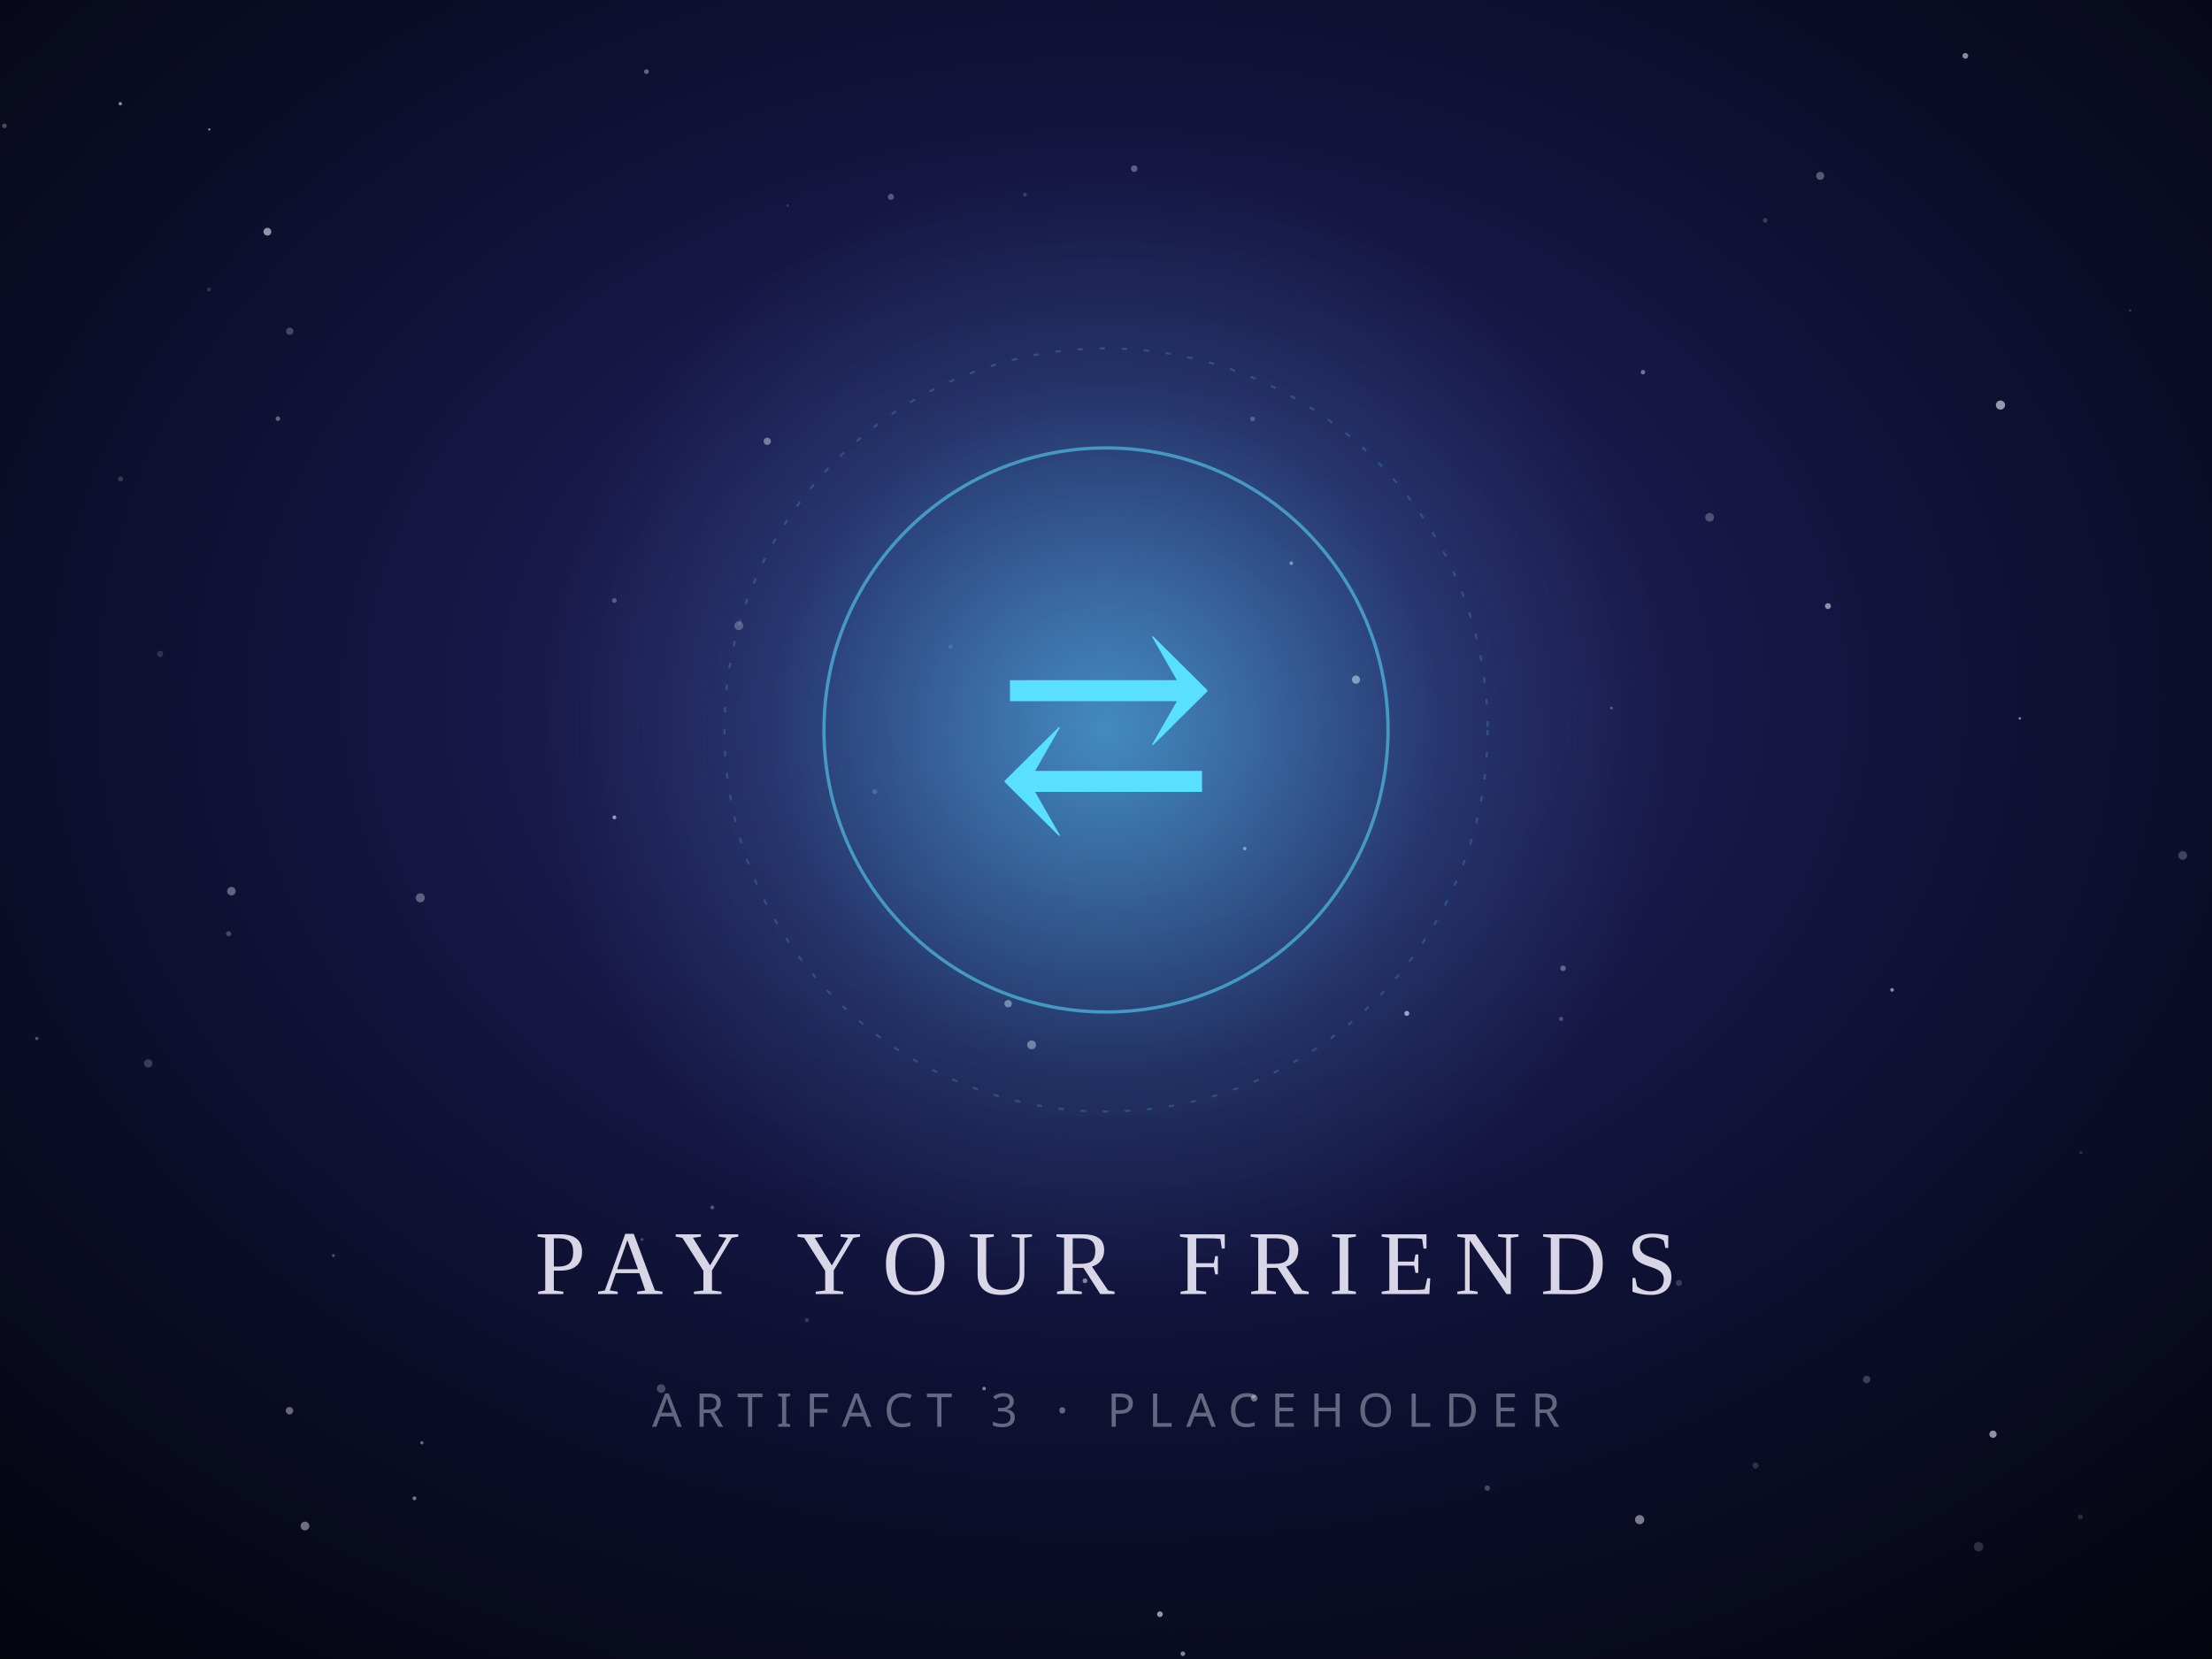
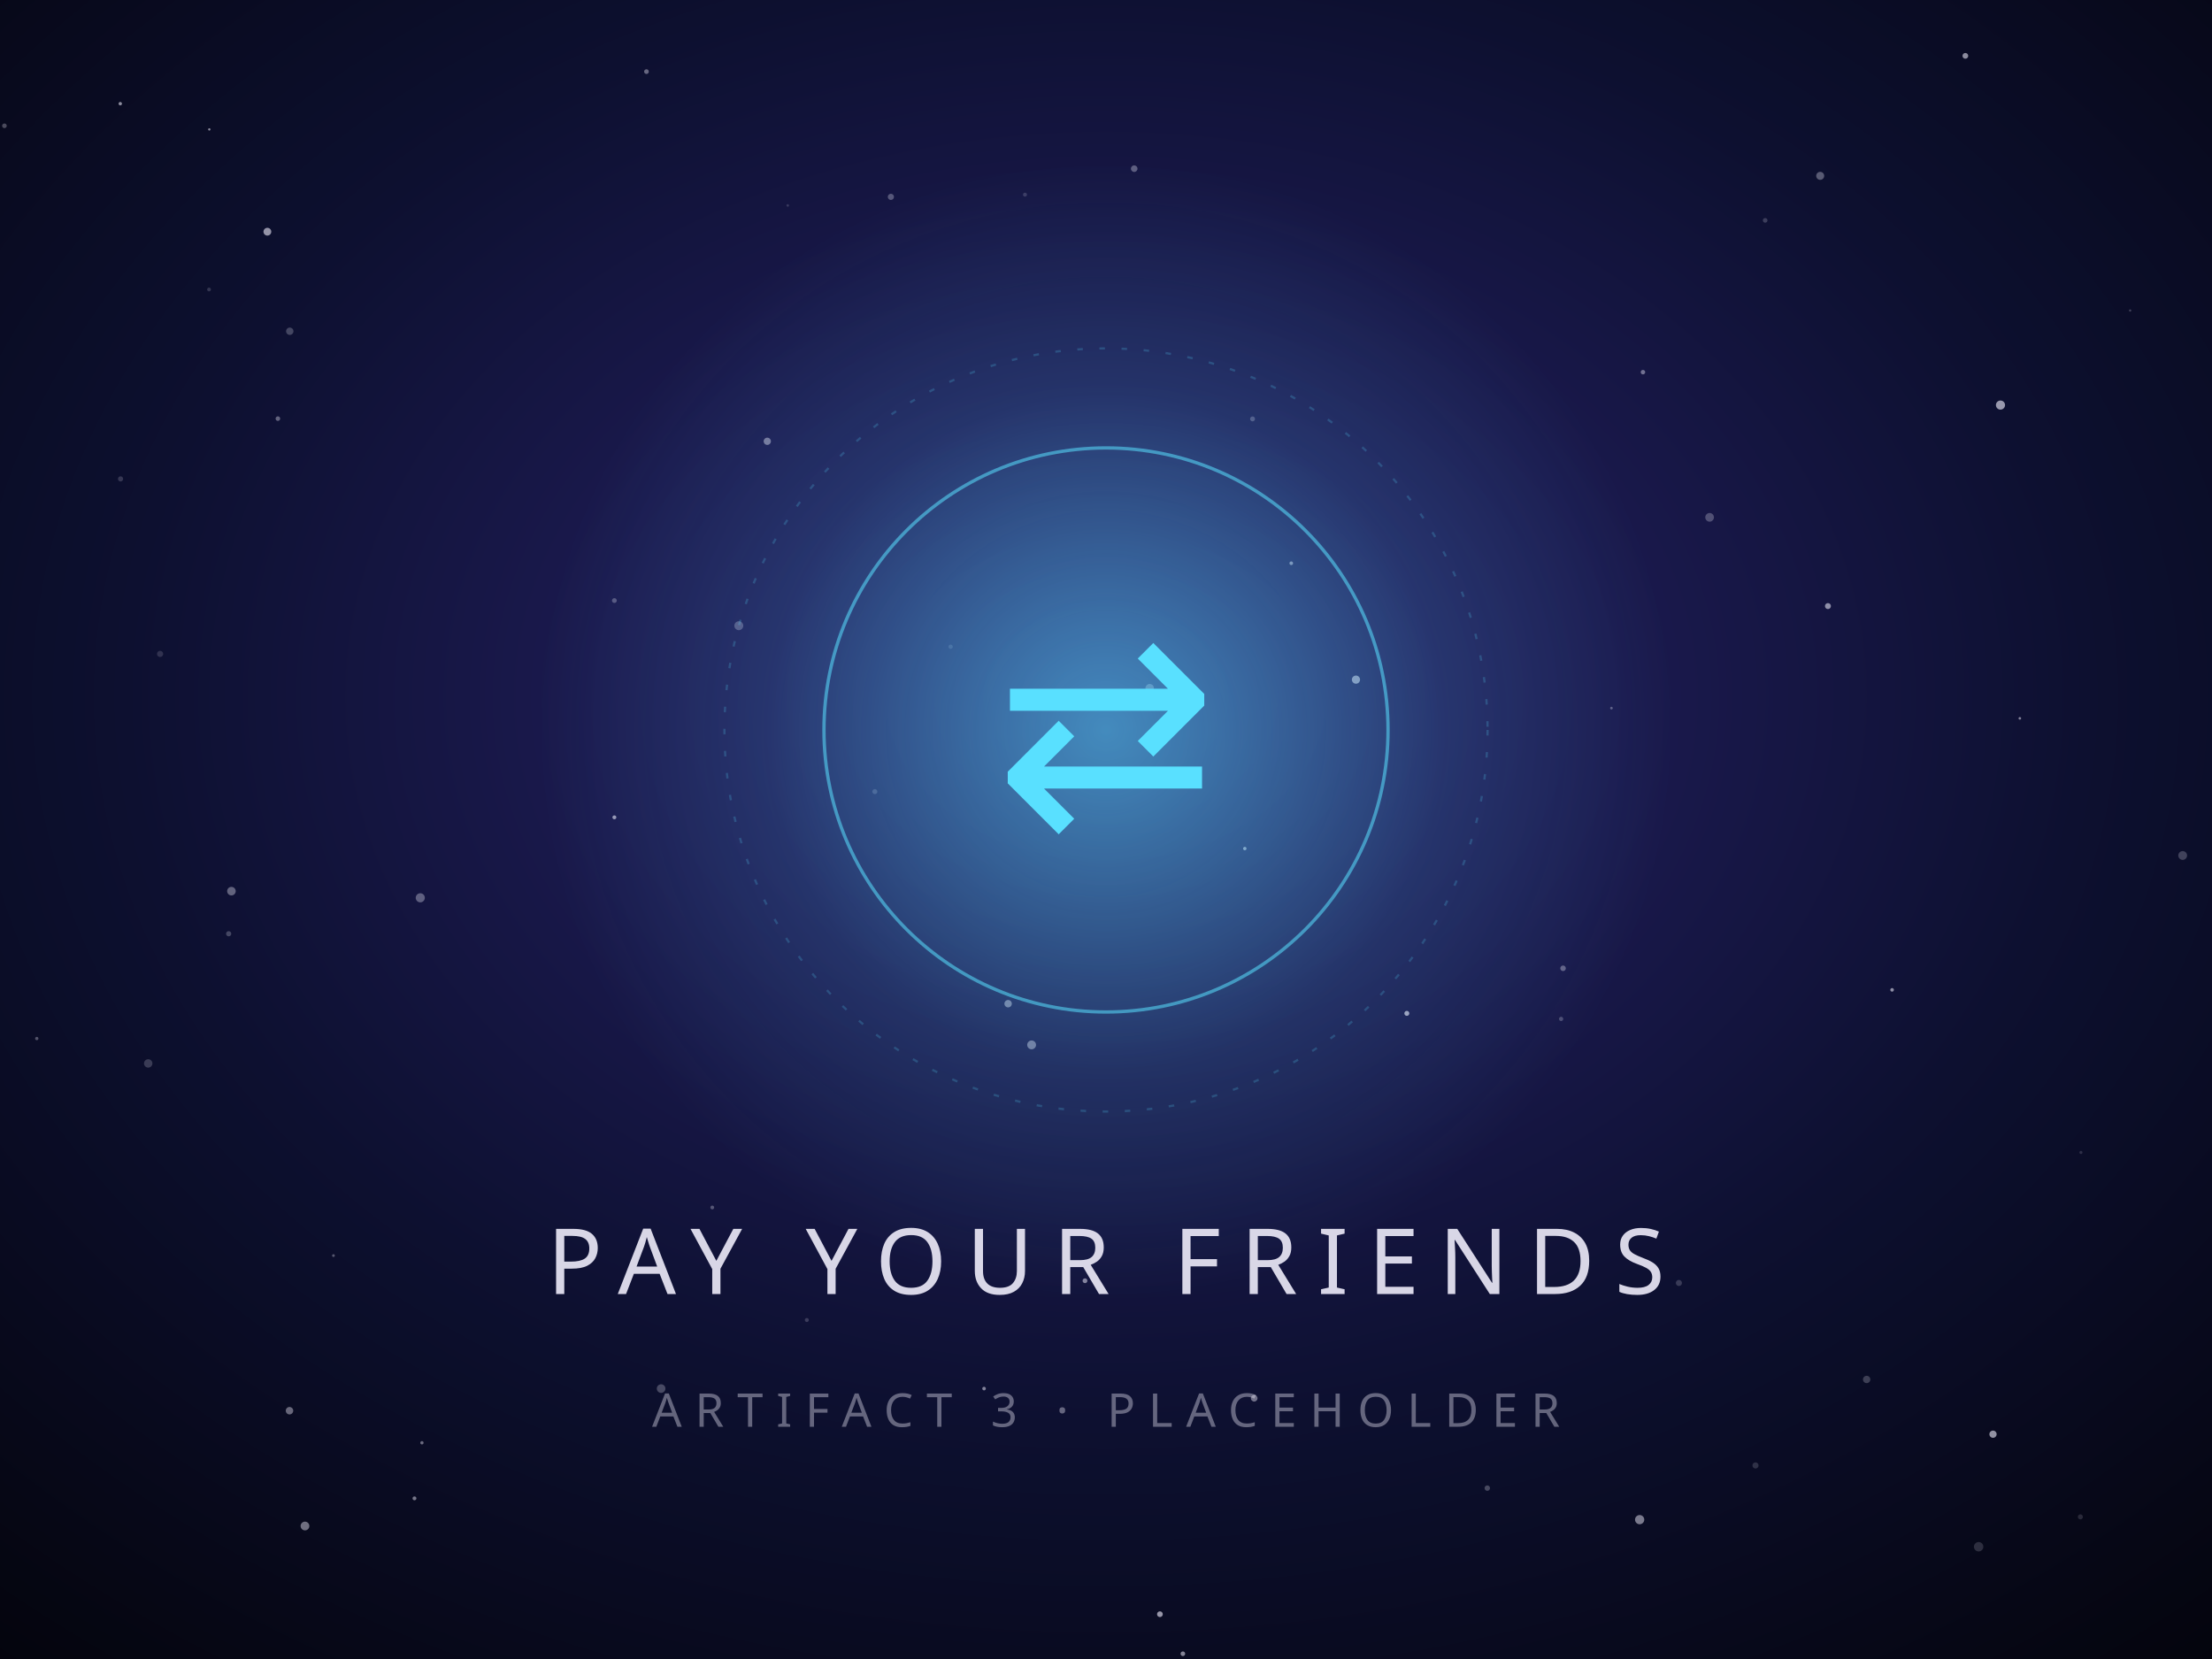
- <svg xmlns="http://www.w3.org/2000/svg" viewBox="0 0 800 600" font-family="Georgia, 'Times New Roman', serif">
+ <svg xmlns="http://www.w3.org/2000/svg" width="800" height="600" viewBox="0 0 800 600" font-family="'Trebuchet MS', 'Segoe UI', sans-serif">
  <defs>
    <radialGradient id="bg" cx="50%" cy="42%" r="80%">
      <stop offset="0%" stop-color="#2a2470" />
      <stop offset="55%" stop-color="#0d1030" />
      <stop offset="100%" stop-color="#030309" />
    </radialGradient>
    <radialGradient id="halo" cx="50%" cy="50%" r="50%">
      <stop offset="0%" stop-color="#59e0ff" stop-opacity="0.55" />
      <stop offset="60%" stop-color="#59e0ff" stop-opacity="0.12" />
      <stop offset="100%" stop-color="#59e0ff" stop-opacity="0" />
    </radialGradient>
  </defs>
  <rect width="800" height="600" fill="url(#bg)" />
  <circle cx="675.1" cy="498.9" r="1.33" fill="#e9e7f5" opacity="0.23" />
  <circle cx="453.6" cy="505.7" r="1.20" fill="#e9e7f5" opacity="0.45" />
  <circle cx="607.2" cy="464.0" r="1.10" fill="#e9e7f5" opacity="0.20" />
  <circle cx="453.0" cy="151.5" r="0.89" fill="#e9e7f5" opacity="0.26" />
  <circle cx="232.2" cy="448.3" r="0.54" fill="#e9e7f5" opacity="0.26" />
  <circle cx="508.8" cy="366.5" r="0.90" fill="#e9e7f5" opacity="0.65" />
  <circle cx="715.6" cy="559.4" r="1.70" fill="#e9e7f5" opacity="0.17" />
  <circle cx="661.1" cy="219.2" r="1.08" fill="#e9e7f5" opacity="0.58" />
  <circle cx="120.6" cy="454.1" r="0.50" fill="#e9e7f5" opacity="0.34" />
  <circle cx="82.7" cy="337.7" r="0.94" fill="#e9e7f5" opacity="0.25" />
  <circle cx="239.1" cy="502.2" r="1.56" fill="#e9e7f5" opacity="0.27" />
  <circle cx="720.8" cy="518.7" r="1.31" fill="#e9e7f5" opacity="0.61" />
  <circle cx="13.3" cy="375.6" r="0.60" fill="#e9e7f5" opacity="0.32" />
  <circle cx="100.5" cy="151.4" r="0.83" fill="#e9e7f5" opacity="0.38" />
  <circle cx="593.0" cy="549.6" r="1.67" fill="#e9e7f5" opacity="0.50" />
  <circle cx="277.5" cy="159.6" r="1.31" fill="#e9e7f5" opacity="0.45" />
  <circle cx="730.5" cy="259.8" r="0.47" fill="#e9e7f5" opacity="0.53" />
  <circle cx="75.6" cy="104.7" r="0.68" fill="#e9e7f5" opacity="0.18" />
  <circle cx="710.8" cy="20.2" r="1.04" fill="#e9e7f5" opacity="0.58" />
  <circle cx="222.2" cy="295.6" r="0.71" fill="#e9e7f5" opacity="0.61" />
  <circle cx="537.9" cy="538.2" r="0.98" fill="#e9e7f5" opacity="0.27" />
  <circle cx="373.1" cy="377.9" r="1.60" fill="#e9e7f5" opacity="0.43" />
  <circle cx="96.7" cy="83.8" r="1.41" fill="#e9e7f5" opacity="0.61" />
  <circle cx="222.2" cy="217.2" r="0.87" fill="#e9e7f5" opacity="0.30" />
  <circle cx="284.9" cy="74.3" r="0.46" fill="#e9e7f5" opacity="0.17" />
  <circle cx="355.9" cy="502.2" r="0.65" fill="#e9e7f5" opacity="0.53" />
  <circle cx="267.2" cy="226.3" r="1.61" fill="#e9e7f5" opacity="0.28" />
  <circle cx="316.4" cy="286.3" r="0.91" fill="#e9e7f5" opacity="0.19" />
  <circle cx="257.6" cy="436.7" r="0.68" fill="#e9e7f5" opacity="0.31" />
  <circle cx="419.5" cy="583.8" r="1.04" fill="#e9e7f5" opacity="0.63" />
  <circle cx="467.0" cy="203.7" r="0.66" fill="#e9e7f5" opacity="0.50" />
  <circle cx="564.6" cy="368.5" r="0.77" fill="#e9e7f5" opacity="0.26" />
  <circle cx="410.2" cy="61.0" r="1.19" fill="#e9e7f5" opacity="0.34" />
  <circle cx="752.6" cy="416.8" r="0.56" fill="#e9e7f5" opacity="0.16" />
  <circle cx="490.4" cy="245.8" r="1.48" fill="#e9e7f5" opacity="0.55" />
  <circle cx="392.4" cy="463.2" r="0.87" fill="#e9e7f5" opacity="0.53" />
  <circle cx="618.3" cy="187.1" r="1.57" fill="#e9e7f5" opacity="0.27" />
  <circle cx="110.3" cy="551.9" r="1.58" fill="#e9e7f5" opacity="0.46" />
  <circle cx="75.7" cy="46.8" r="0.42" fill="#e9e7f5" opacity="0.57" />
  <circle cx="638.4" cy="79.7" r="0.84" fill="#e9e7f5" opacity="0.21" />
  <circle cx="1.6" cy="45.5" r="0.84" fill="#e9e7f5" opacity="0.29" />
  <circle cx="291.8" cy="477.4" r="0.72" fill="#e9e7f5" opacity="0.20" />
  <circle cx="427.8" cy="598.1" r="0.84" fill="#e9e7f5" opacity="0.55" />
  <circle cx="684.3" cy="358.0" r="0.65" fill="#e9e7f5" opacity="0.58" />
  <circle cx="723.5" cy="146.5" r="1.65" fill="#e9e7f5" opacity="0.63" />
  <circle cx="57.9" cy="236.5" r="1.12" fill="#e9e7f5" opacity="0.16" />
  <circle cx="752.4" cy="548.6" r="0.91" fill="#e9e7f5" opacity="0.15" />
  <circle cx="565.3" cy="350.2" r="1.00" fill="#e9e7f5" opacity="0.36" />
  <circle cx="658.3" cy="63.6" r="1.45" fill="#e9e7f5" opacity="0.34" />
  <circle cx="415.8" cy="248.9" r="1.53" fill="#e9e7f5" opacity="0.31" />
  <circle cx="594.2" cy="134.6" r="0.81" fill="#e9e7f5" opacity="0.44" />
  <circle cx="343.8" cy="233.9" r="0.78" fill="#e9e7f5" opacity="0.15" />
  <circle cx="364.6" cy="363.0" r="1.34" fill="#e9e7f5" opacity="0.45" />
  <circle cx="322.2" cy="71.2" r="1.12" fill="#e9e7f5" opacity="0.31" />
  <circle cx="43.6" cy="173.2" r="0.93" fill="#e9e7f5" opacity="0.19" />
  <circle cx="43.5" cy="37.5" r="0.62" fill="#e9e7f5" opacity="0.58" />
  <circle cx="83.7" cy="322.3" r="1.55" fill="#e9e7f5" opacity="0.38" />
  <circle cx="149.9" cy="541.9" r="0.70" fill="#e9e7f5" opacity="0.49" />
  <circle cx="152.6" cy="521.8" r="0.60" fill="#e9e7f5" opacity="0.43" />
  <circle cx="789.4" cy="309.4" r="1.59" fill="#e9e7f5" opacity="0.24" />
  <circle cx="370.7" cy="70.4" r="0.72" fill="#e9e7f5" opacity="0.18" />
  <circle cx="53.6" cy="384.6" r="1.52" fill="#e9e7f5" opacity="0.21" />
  <circle cx="152.0" cy="324.7" r="1.65" fill="#e9e7f5" opacity="0.35" />
  <circle cx="634.9" cy="530.0" r="1.11" fill="#e9e7f5" opacity="0.17" />
  <circle cx="104.7" cy="510.2" r="1.35" fill="#e9e7f5" opacity="0.42" />
  <circle cx="450.2" cy="306.9" r="0.62" fill="#e9e7f5" opacity="0.57" />
  <circle cx="770.4" cy="112.3" r="0.41" fill="#e9e7f5" opacity="0.24" />
  <circle cx="104.8" cy="119.8" r="1.33" fill="#e9e7f5" opacity="0.25" />
  <circle cx="233.8" cy="25.9" r="0.85" fill="#e9e7f5" opacity="0.41" />
  <circle cx="582.8" cy="256.1" r="0.48" fill="#e9e7f5" opacity="0.33" />
  <circle cx="400" cy="264" r="204" fill="url(#halo)" />
  <circle cx="400" cy="264" r="102" fill="none" stroke="#59e0ff" stroke-opacity="0.55" stroke-width="1.2" />
  <circle cx="400" cy="264" r="138" fill="none" stroke="#59e0ff" stroke-opacity="0.2" stroke-width="0.8" stroke-dasharray="2 6" />
  <text x="50%" y="264" text-anchor="middle" dominant-baseline="central" font-size="96" fill="#59e0ff">⇄</text>
  <text x="50%" y="468" text-anchor="middle" font-size="33" letter-spacing="7.2" fill="#e9e7f5" opacity="0.92">PAY YOUR FRIENDS</text>
  <text x="50%" y="516" text-anchor="middle" font-family="'Segoe UI', sans-serif" font-size="16.8" letter-spacing="4.8" fill="#e9e7f5" opacity="0.4">ARTIFACT 3 · PLACEHOLDER</text>
</svg>
